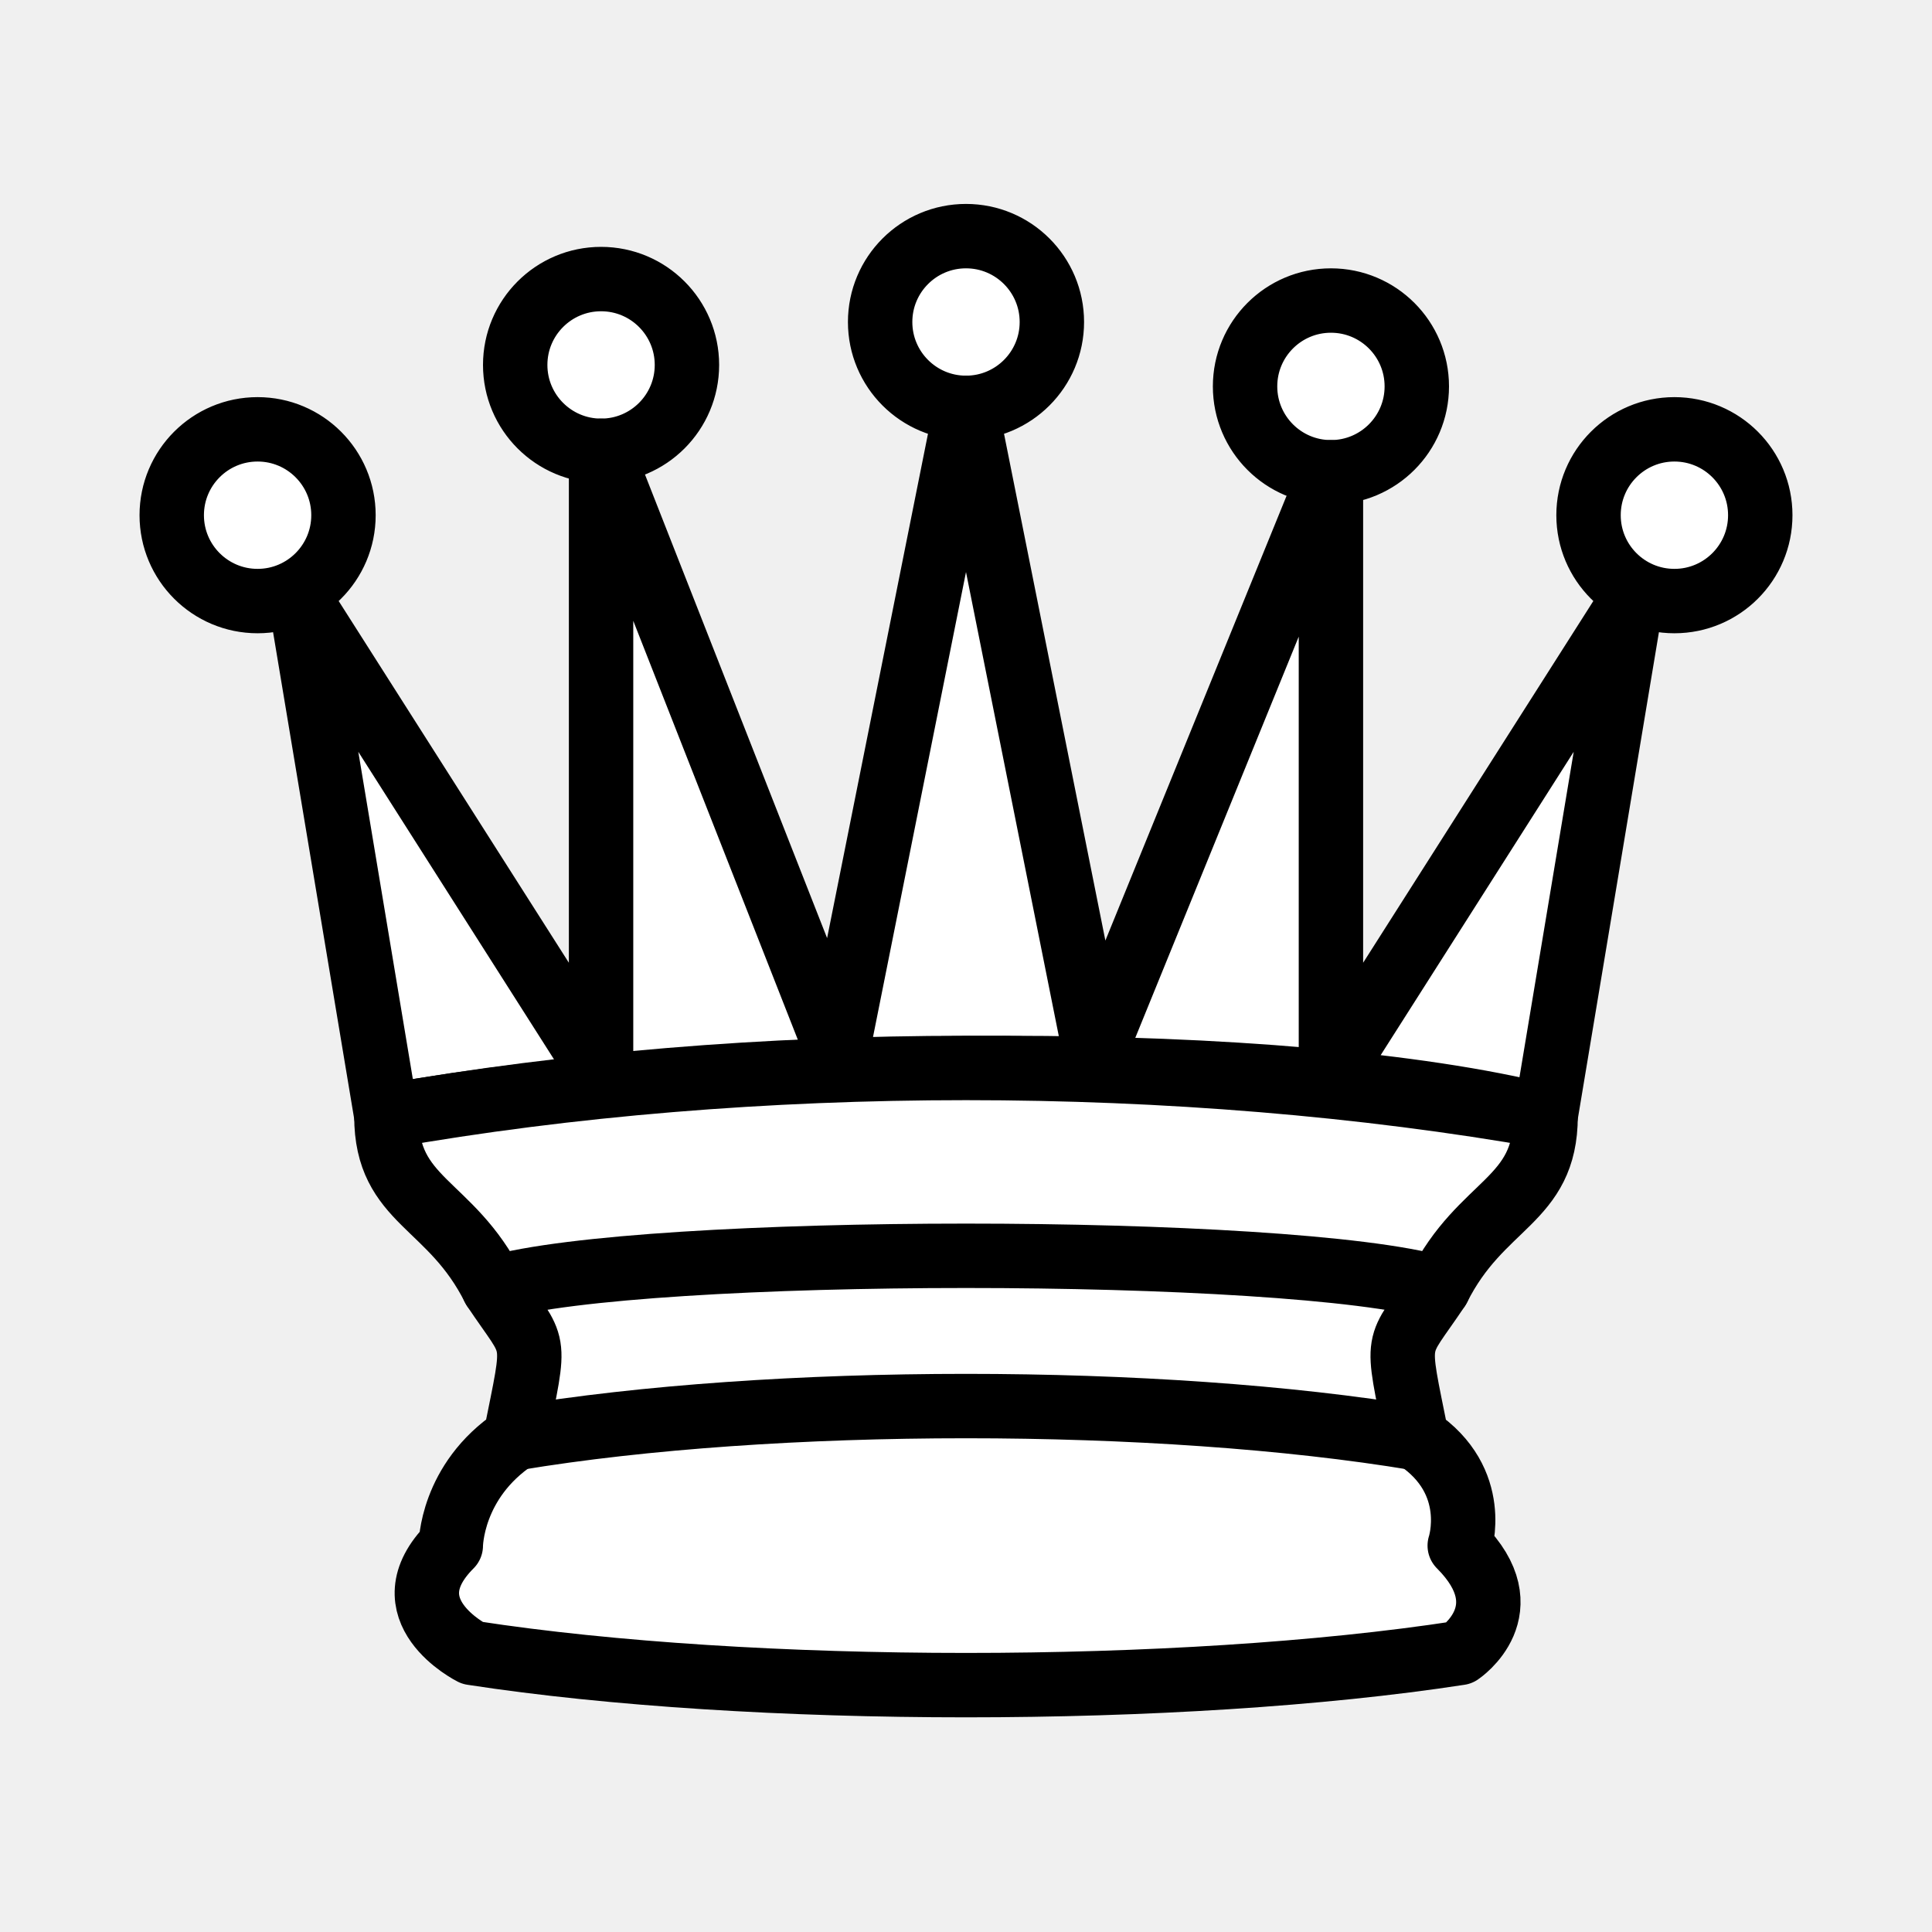
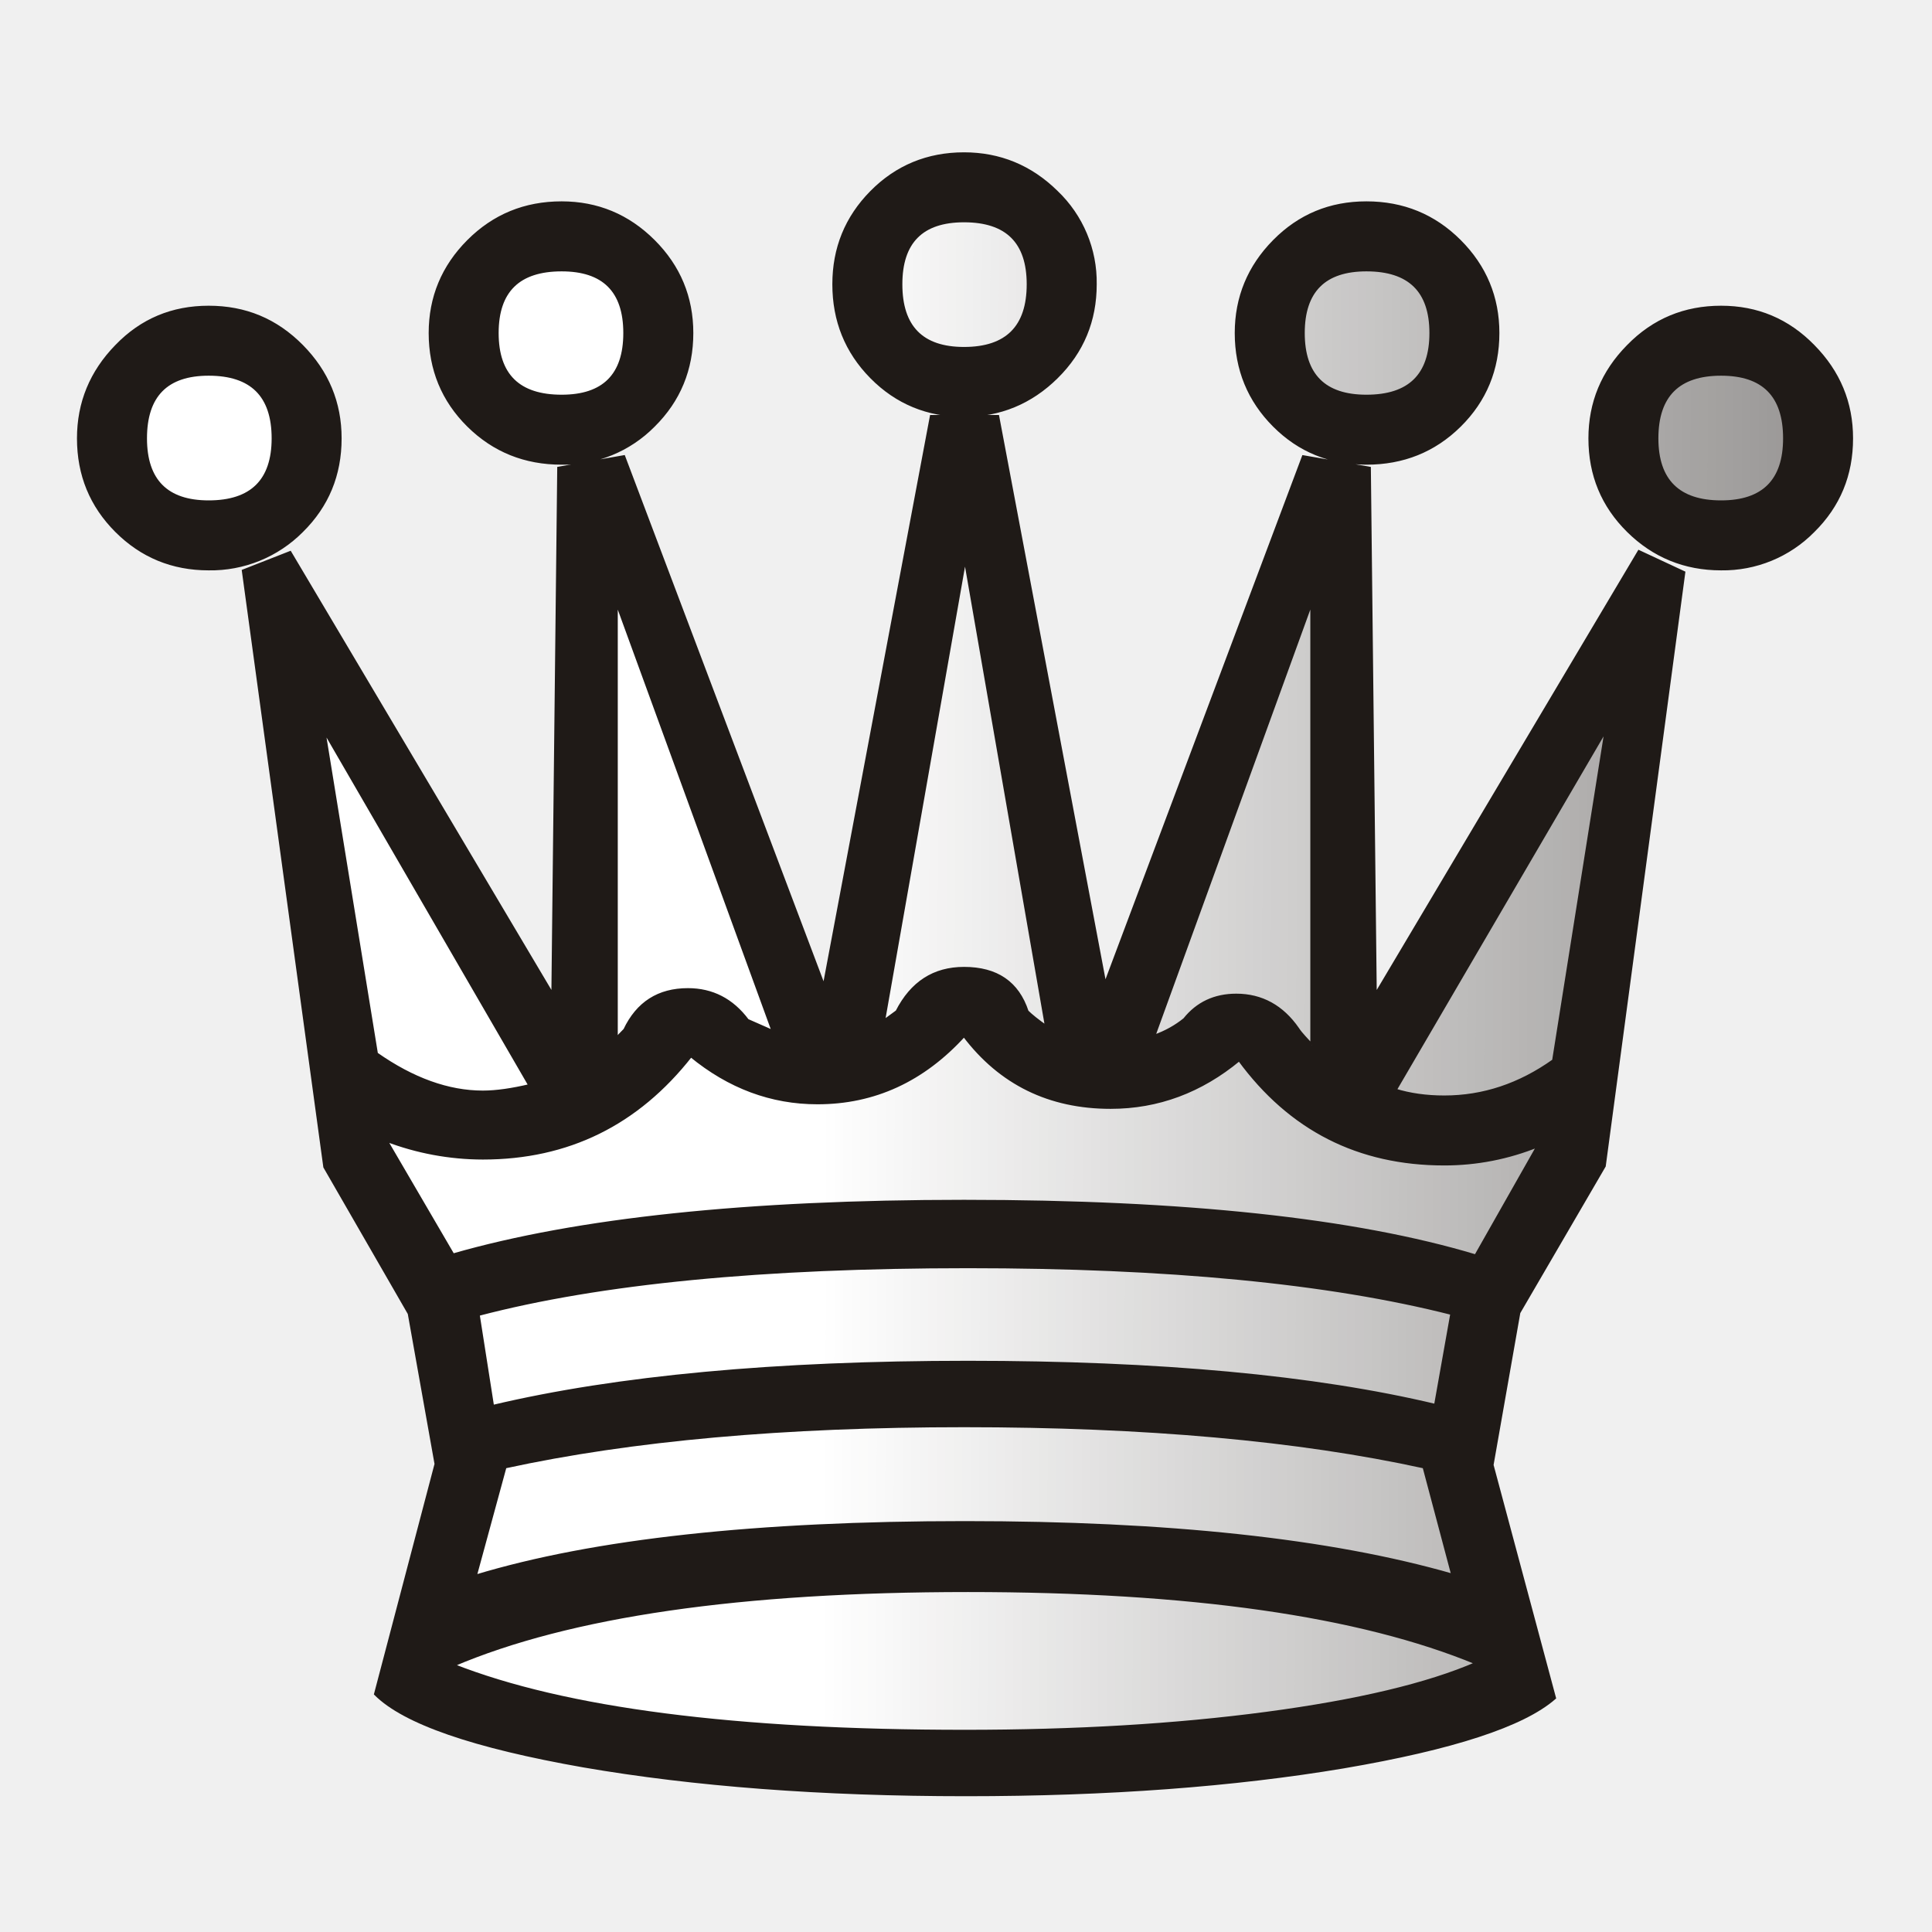
- <svg xmlns="http://www.w3.org/2000/svg" viewBox="0 0 45 45">
-   <g fill="#fff" fill-rule="evenodd" stroke="#000" stroke-linecap="round" stroke-linejoin="round" stroke-width="1.5">
-     <path d="M8 12a2 2 0 1 1-4 0 2 2 0 1 1 4 0m16.5-4.5a2 2 0 1 1-4 0 2 2 0 1 1 4 0M41 12a2 2 0 1 1-4 0 2 2 0 1 1 4 0M16 8.5a2 2 0 1 1-4 0 2 2 0 1 1 4 0M33 9a2 2 0 1 1-4 0 2 2 0 1 1 4 0" />
-     <path stroke-linecap="butt" d="M9 26c8.5-1.5 21-1.5 27 0l2-12-7 11V11l-5.5 13.5-3-15-3 15-5.5-14V25L7 14z" />
-     <path stroke-linecap="butt" d="M9 26c0 2 1.5 2 2.5 4 1 1.5 1 1 .5 3.5-1.5 1-1.5 2.5-1.5 2.5-1.5 1.5.5 2.5.5 2.5 6.5 1 16.5 1 23 0 0 0 1.5-1 0-2.5 0 0 .5-1.5-1-2.5-.5-2.5-.5-2 .5-3.5 1-2 2.5-2 2.5-4-8.5-1.5-18.5-1.5-27 0z" />
-     <path fill="none" d="M11.5 30c3.5-1 18.5-1 22 0M12 33.5c6-1 15-1 21 0" />
-   </g>
+ <svg xmlns="http://www.w3.org/2000/svg" width="50mm" height="50mm" fill-rule="evenodd" clip-rule="evenodd" image-rendering="optimizeQuality" shape-rendering="geometricPrecision" text-rendering="geometricPrecision" viewBox="0 0 50 50">
+   <linearGradient id="a" x1="21.253" x2="77.641" y1="37.224" y2="37.346" gradientUnits="userSpaceOnUse">
+     <stop offset="0" stop-color="#fff" />
+     <stop offset="1" stop-color="#fff" stop-opacity="0" />
+   </linearGradient>
+   <path fill="#1f1a17" stroke="#1f1a17" stroke-width=".076" d="M44.541 14.723c-.94 0-1.744-.33-2.404-.982s-.991-1.448-.991-2.396q0-1.385.99-2.388c.66-.677 1.465-1.007 2.405-1.007.931 0 1.727.33 2.388 1.007.66.67.99 1.465.99 2.388 0 .948-.33 1.744-.99 2.396a3.28 3.28 0 0 1-2.388.982zm-4.31 29.219c-.812.71-2.633 1.304-5.46 1.786-2.828.474-6.088.72-9.771.72-3.75 0-7.053-.254-9.898-.745-2.844-.5-4.64-1.118-5.384-1.863l1.566-5.952-.694-3.895L8.405 30.2 6.297 14.774l1.21-.474 6.8 11.455.152-13.64 1.685-.296 5.182 13.716 2.776-14.757h1.72l2.776 14.706L33.73 11.82l1.71.296.153 13.64 6.824-11.48 1.16.541-2.058 15.359-2.21 3.793-.694 3.945zM14.535 11.988c-.948 0-1.752-.321-2.413-.973-.66-.652-.99-1.456-.99-2.396 0-.923.33-1.719.99-2.38s1.465-.99 2.413-.99c.923 0 1.719.33 2.38.99s.99 1.457.99 2.38c0 .94-.33 1.744-.99 2.396a3.266 3.266 0 0 1-2.38.973zM5.4 14.723c-.94 0-1.736-.33-2.388-.982s-.982-1.448-.982-2.396c0-.923.33-1.719.982-2.388C3.664 8.28 4.46 7.95 5.4 7.95c.948 0 1.744.33 2.413 1.007.66.67.99 1.465.99 2.388 0 .948-.33 1.744-.99 2.396a3.323 3.323 0 0 1-2.413.982zm19.55-3.97c-.94 0-1.745-.33-2.397-.991-.652-.66-.974-1.465-.974-2.405 0-.931.322-1.727.974-2.387s1.456-.99 2.396-.99c.923 0 1.727.33 2.396.99a3.23 3.23 0 0 1 1 2.387c0 .94-.33 1.744-1 2.405-.669.66-1.473.99-2.396.99zm10.413 1.235c-.94 0-1.736-.321-2.387-.973-.652-.652-.983-1.456-.983-2.396 0-.923.33-1.719.983-2.38s1.447-.99 2.387-.99c.948 0 1.753.33 2.413.99s.99 1.457.99 2.38c0 .94-.33 1.744-.99 2.396s-1.465.973-2.413.973z" />
+   <path fill="url(#a)" stroke="#1f1a17" stroke-width=".076" d="M38.217 43.044c-3.023-1.253-7.417-1.88-13.166-1.88-5.876 0-10.313.644-13.327 1.931 2.896 1.143 7.316 1.71 13.25 1.71 2.845 0 5.445-.152 7.798-.465 2.363-.314 4.175-.745 5.445-1.296zM24.949 9.017c1.11 0 1.66-.56 1.66-1.66 0-1.092-.55-1.642-1.66-1.642-1.092 0-1.634.55-1.634 1.642 0 1.1.542 1.66 1.634 1.66zm12.624 24.976c-3.192-.812-7.366-1.21-12.522-1.21-5.292 0-9.517.406-12.675 1.236l.373 2.379c3.217-.762 7.323-1.143 12.302-1.143 4.944 0 8.975.372 12.099 1.117zm.618-1.49 1.617-2.853a6.432 6.432 0 0 1-2.43.474c-2.218 0-3.987-.897-5.308-2.7-.99.82-2.1 1.235-3.328 1.235-1.583 0-2.853-.618-3.793-1.862-1.058 1.16-2.32 1.744-3.793 1.744-1.194 0-2.286-.406-3.276-1.22-1.389 1.77-3.184 2.65-5.385 2.65a7.055 7.055 0 0 1-2.506-.465l1.735 2.972c3.21-.923 7.62-1.389 13.225-1.389 5.707 0 10.118.474 13.242 1.414zm-11.108-5.926-2.108-12.133-2.109 11.989c.051-.034.161-.119.348-.254.38-.745.956-1.118 1.735-1.118.847 0 1.389.373 1.634 1.118.102.101.271.237.5.398zm6.866.474V15.56l-4.09 11.261c.314-.11.577-.262.797-.44.33-.415.779-.627 1.338-.627.66 0 1.193.297 1.591.872.043.068.102.136.17.212.067.076.135.144.194.212zm-13.936-.347L15.95 15.562v11.336c.043-.067.119-.144.22-.245.33-.694.872-1.042 1.634-1.042.627 0 1.143.263 1.541.796.449.195.67.297.67.297zm-6.3 1.388L8.38 18.89l1.363 8.382c.94.66 1.863.99 2.752.99.347 0 .753-.059 1.219-.169zm22.395.119c.381.118.805.178 1.27.178 1.008 0 1.948-.314 2.828-.94l1.363-8.585zm1.49 12.556-.745-2.803c-3.242-.71-7.205-1.066-11.904-1.066-4.648 0-8.61.355-11.878 1.066l-.771 2.828c3.073-.931 7.298-1.388 12.675-1.388 5.24 0 9.448.448 12.623 1.363zM14.535 10.253c1.084 0 1.634-.542 1.634-1.634s-.55-1.634-1.634-1.634c-1.109 0-1.668.542-1.668 1.634s.56 1.634 1.668 1.634zm20.828 0c1.11 0 1.668-.542 1.668-1.634s-.559-1.634-1.668-1.634c-1.083 0-1.634.542-1.634 1.634s.55 1.634 1.634 1.634zM5.4 12.988c1.109 0 1.668-.55 1.668-1.643 0-1.11-.56-1.66-1.668-1.66-1.084 0-1.634.55-1.634 1.66 0 1.092.55 1.643 1.634 1.643zm39.141 0c1.092 0 1.643-.55 1.643-1.643 0-1.11-.55-1.66-1.643-1.66-1.1 0-1.66.55-1.66 1.66 0 1.092.56 1.643 1.66 1.643z" />
</svg>
